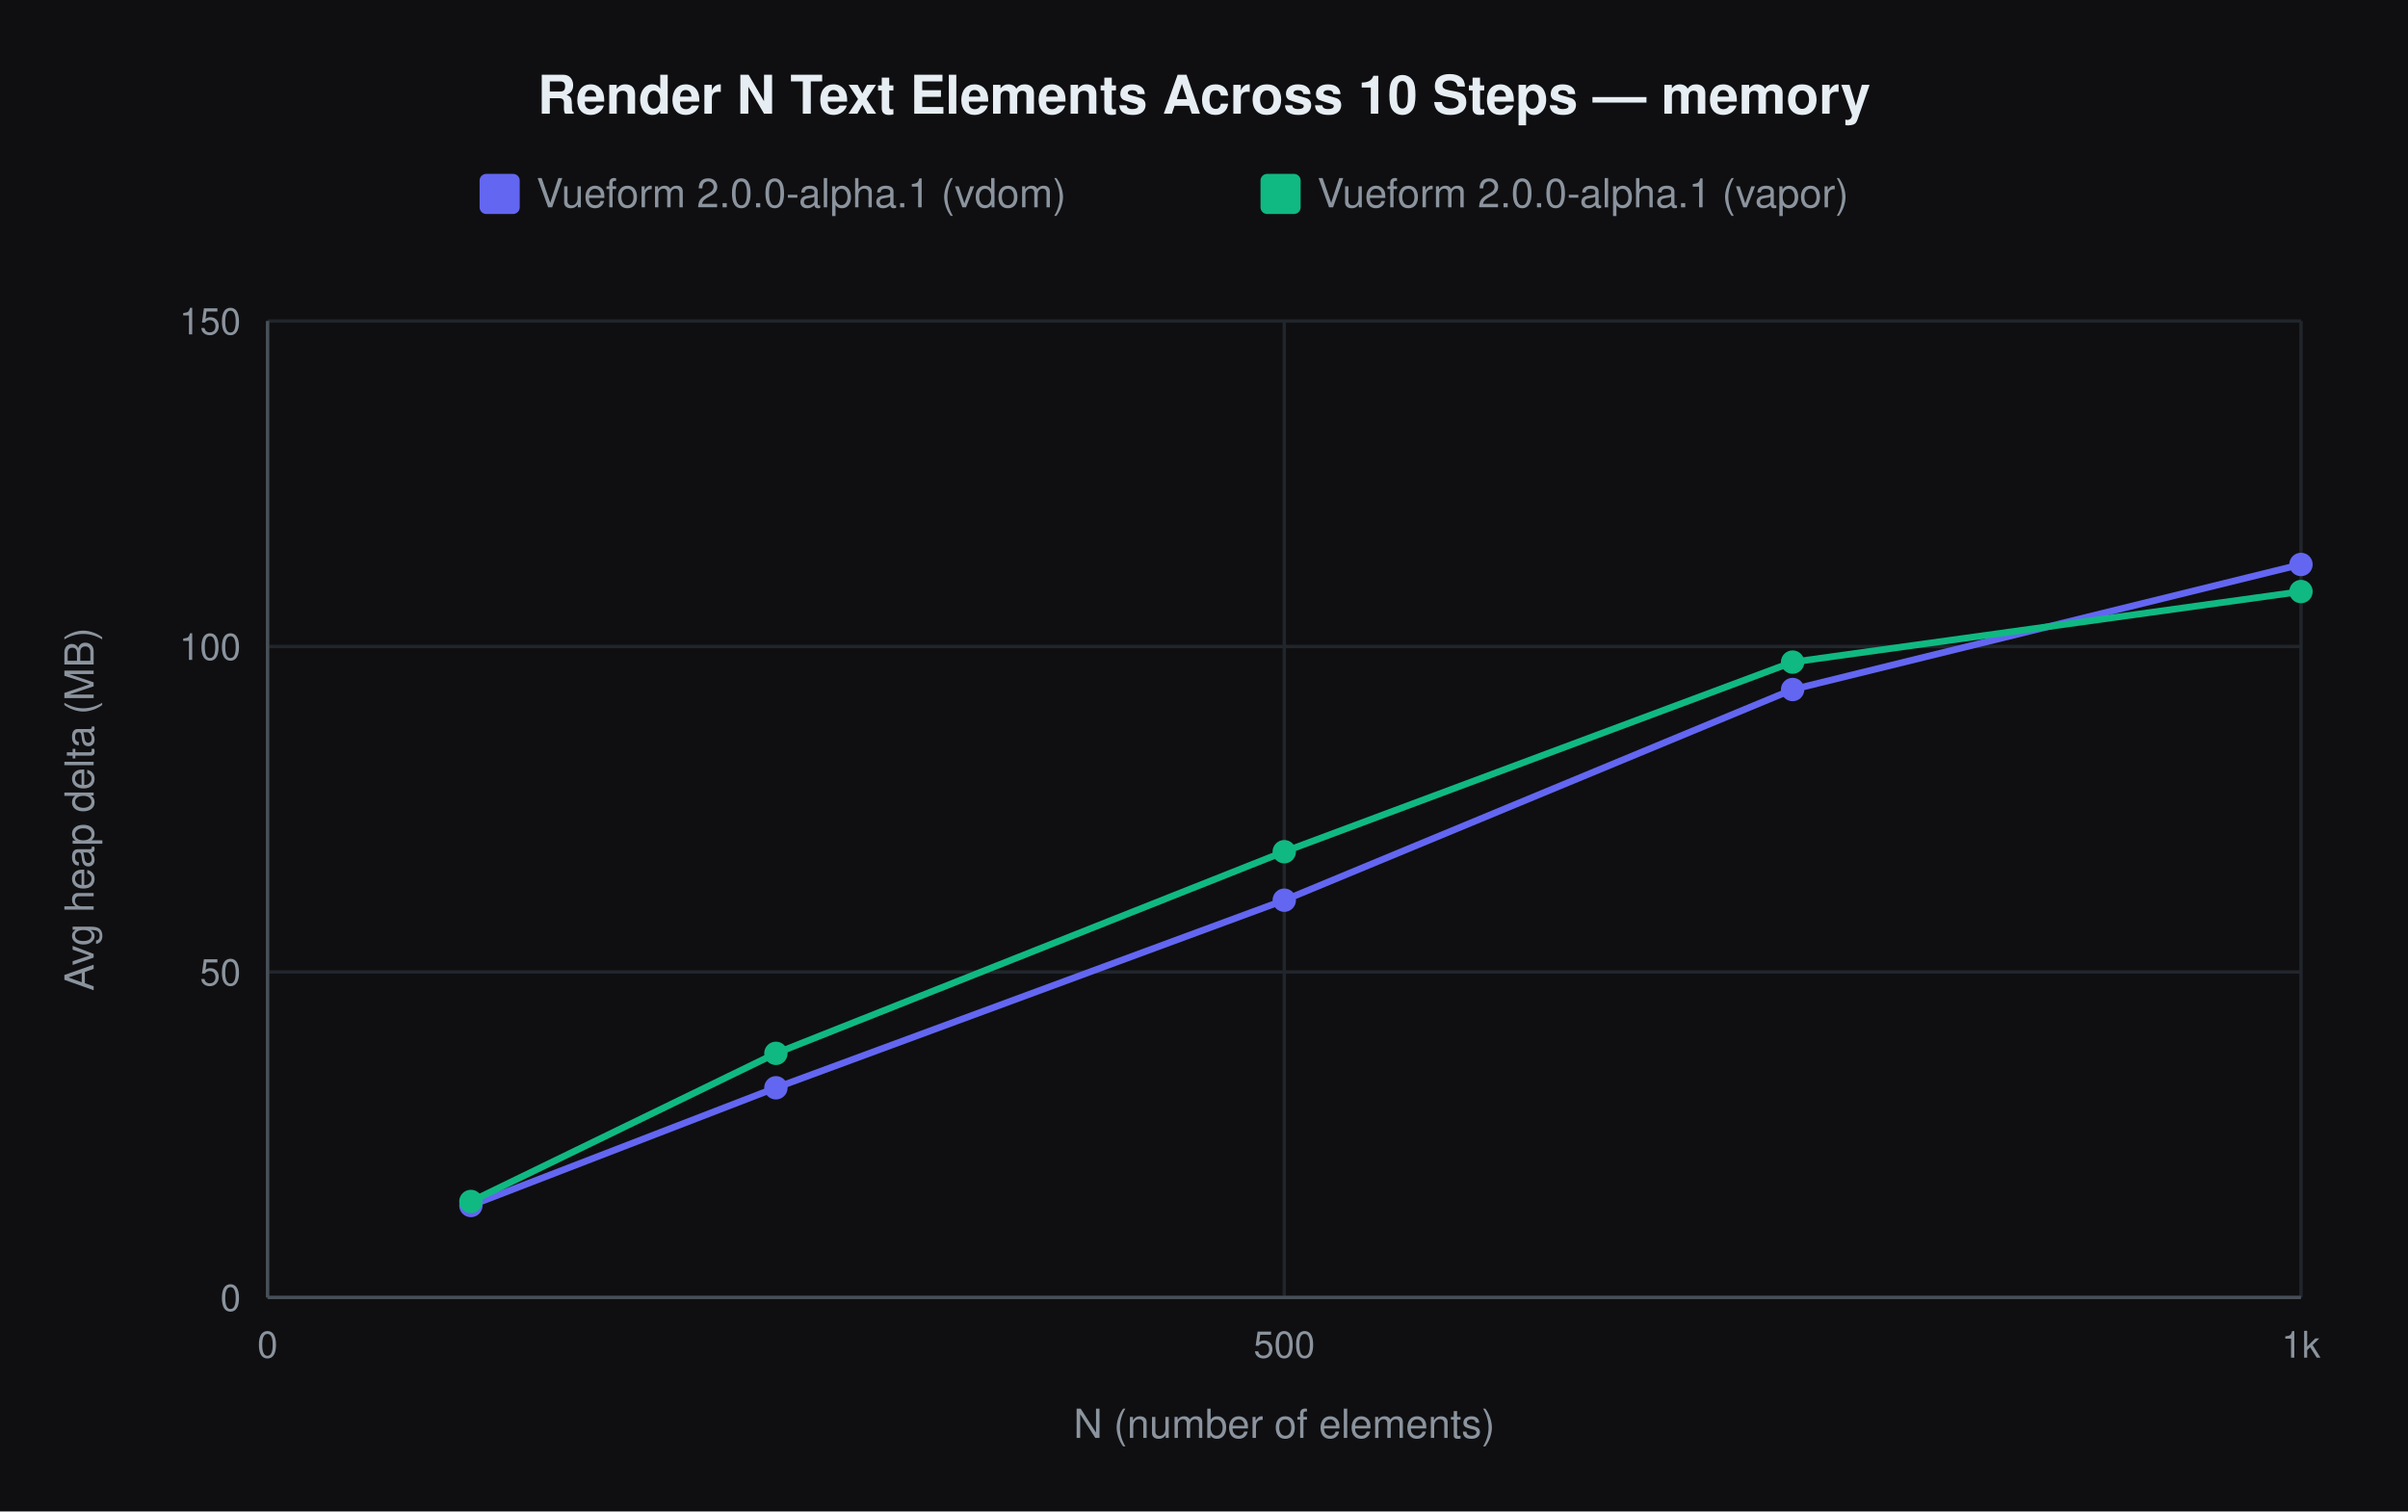
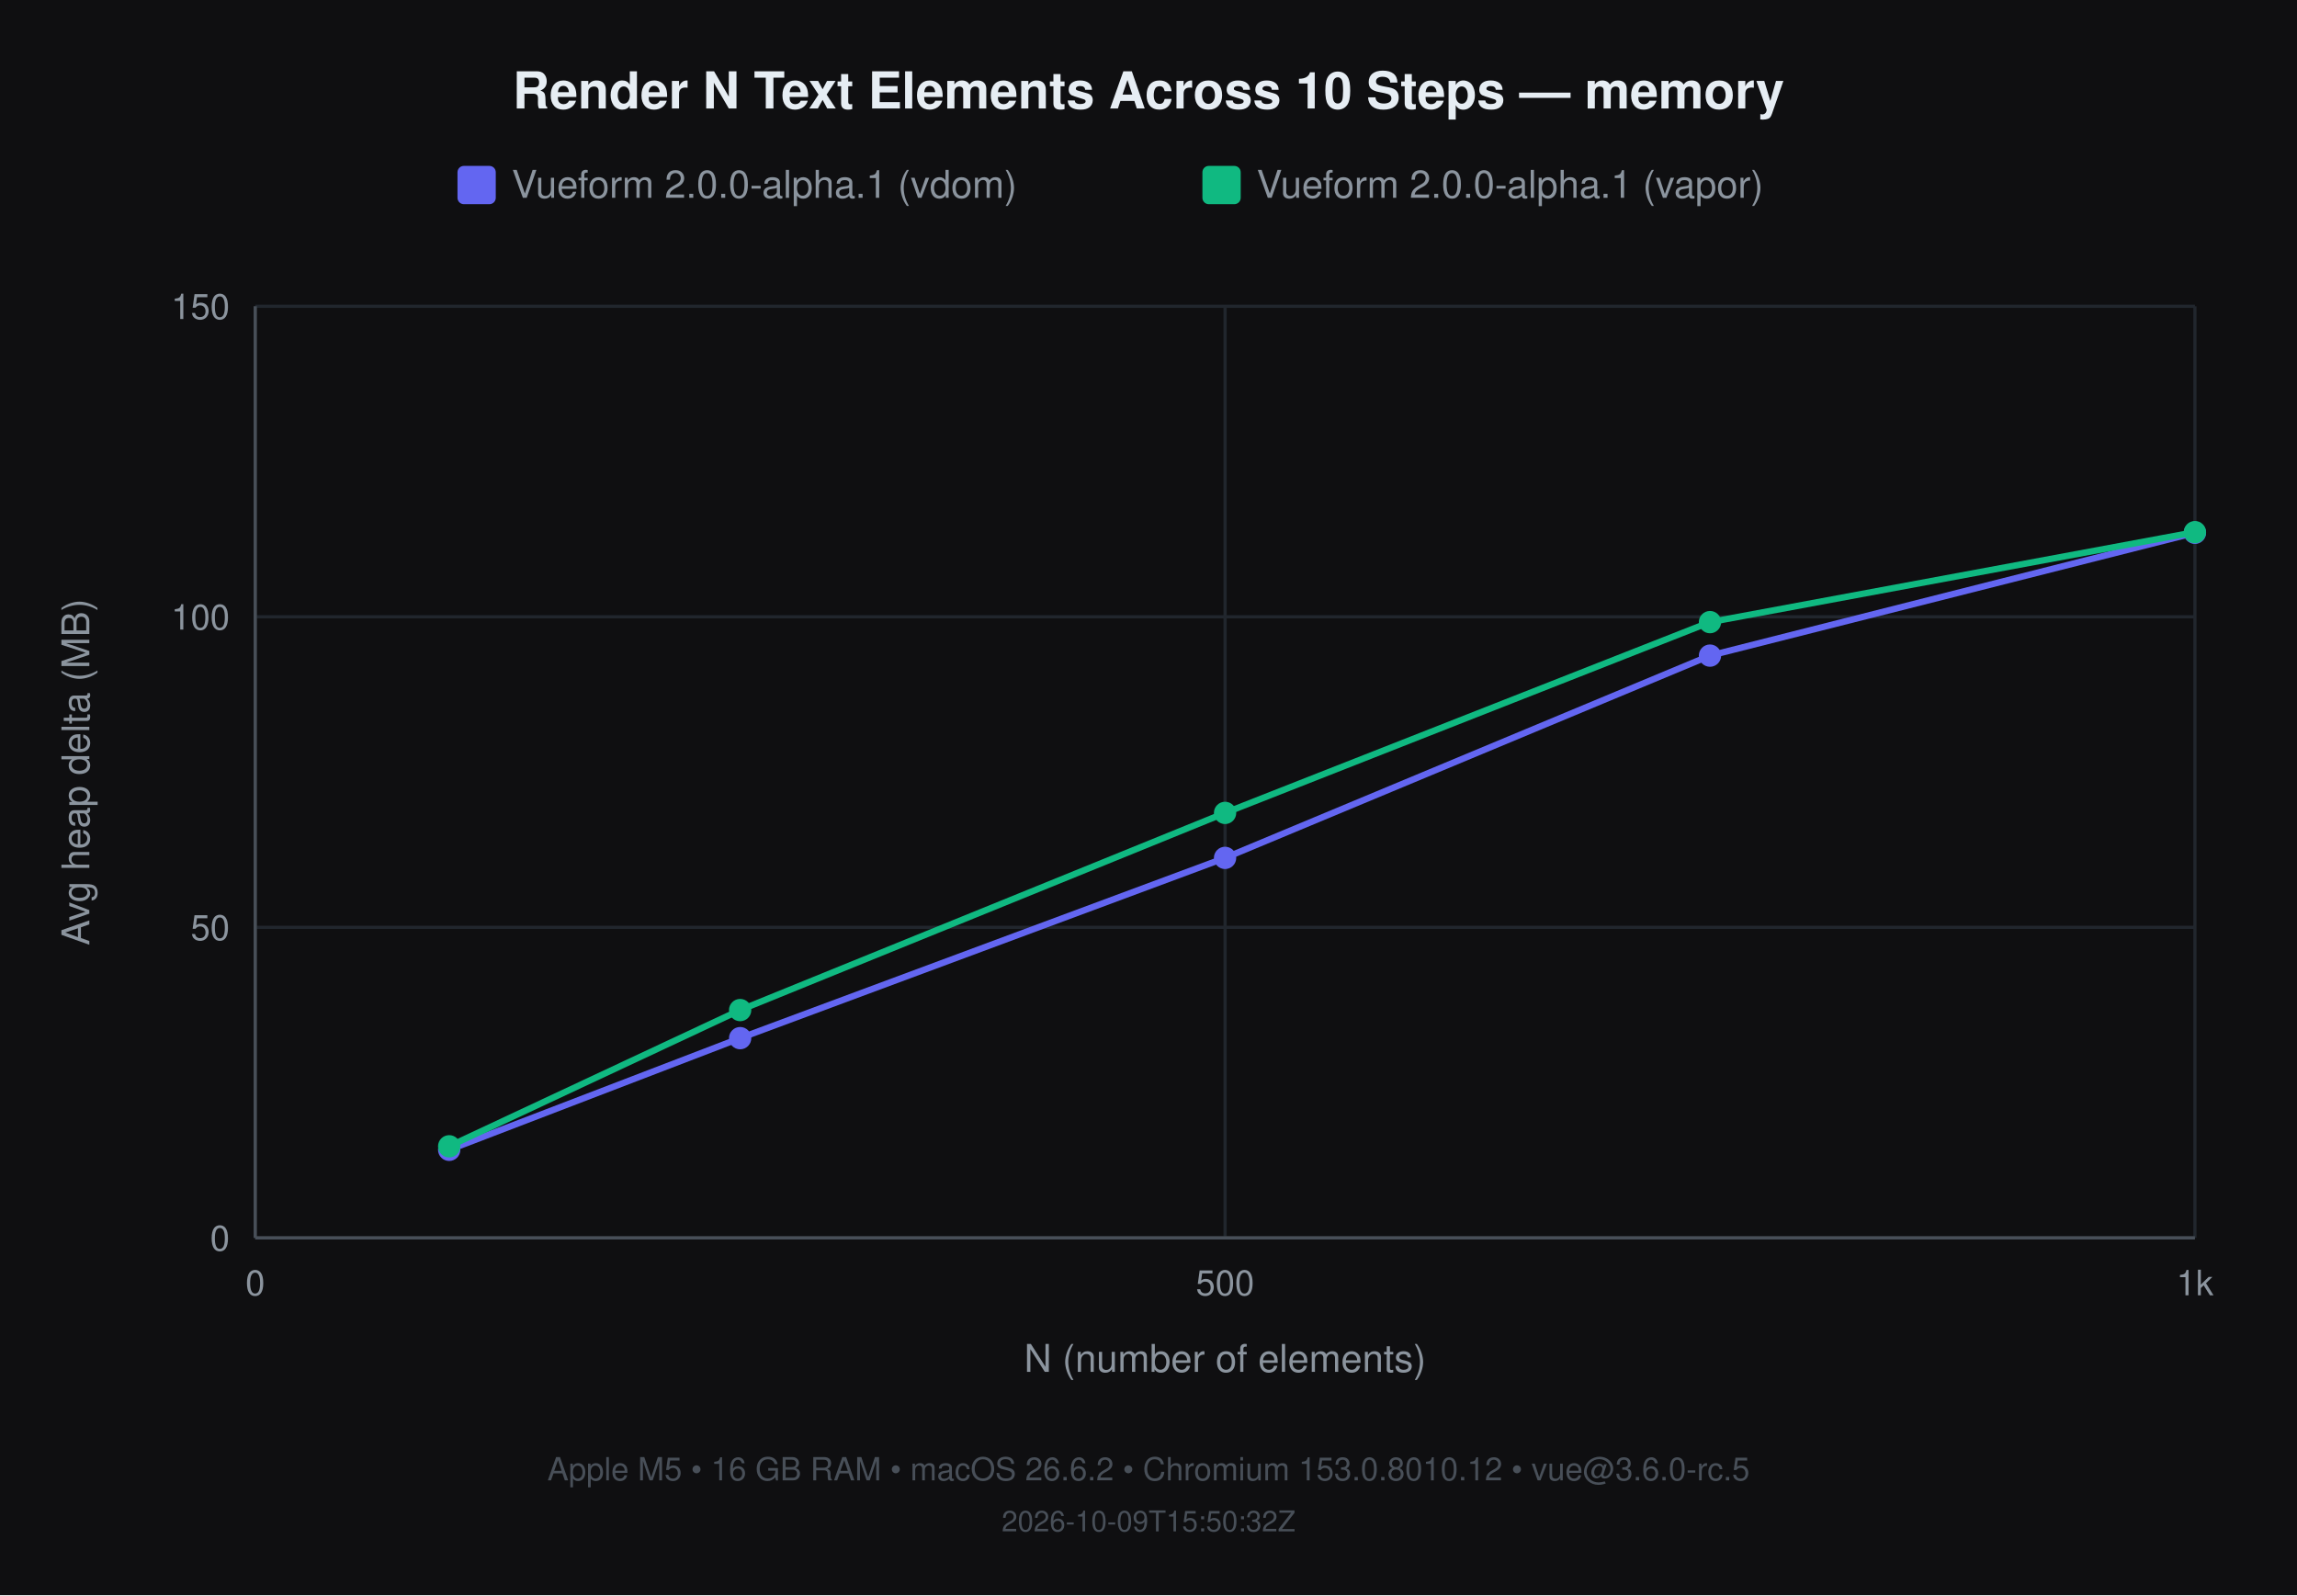
- <svg xmlns="http://www.w3.org/2000/svg" width="720" height="452" viewBox="0 0 720 452" font-family="-apple-system, 'Segoe UI', Helvetica, Arial, sans-serif">
-   <rect width="720" height="452" fill="#0f0f11" />
+ <svg xmlns="http://www.w3.org/2000/svg" width="720" height="500" viewBox="0 0 720 500" font-family="-apple-system, 'Segoe UI', Helvetica, Arial, sans-serif">
+   <rect width="720" height="500" fill="#0f0f11" />
  <text x="360" y="34" font-size="16" font-weight="600" fill="#e6edf3" text-anchor="middle">Render N Text Elements Across 10 Steps — memory</text>
  <rect x="143.4" y="52" width="12" height="12" rx="2" fill="#6366f1" />
  <text x="160.4" y="62" font-size="12" fill="#8b949e">Vueform 2.0.0-alpha.1 (vdom)</text>
  <rect x="376.9" y="52" width="12" height="12" rx="2" fill="#10b981" />
  <text x="393.9" y="62" font-size="12" fill="#8b949e">Vueform 2.0.0-alpha.1 (vapor)</text>
  <line x1="80" y1="388" x2="688" y2="388" stroke="#21262d" stroke-width="1" />
  <text x="72" y="392" font-size="11" fill="#8b949e" text-anchor="end">0</text>
  <line x1="80" y1="290.667" x2="688" y2="290.667" stroke="#21262d" stroke-width="1" />
  <text x="72" y="294.667" font-size="11" fill="#8b949e" text-anchor="end">50</text>
  <line x1="80" y1="193.333" x2="688" y2="193.333" stroke="#21262d" stroke-width="1" />
  <text x="72" y="197.333" font-size="11" fill="#8b949e" text-anchor="end">100</text>
  <line x1="80" y1="96" x2="688" y2="96" stroke="#21262d" stroke-width="1" />
  <text x="72" y="100" font-size="11" fill="#8b949e" text-anchor="end">150</text>
  <line x1="80" y1="96" x2="80" y2="388" stroke="#21262d" stroke-width="1" />
  <text x="80" y="406" font-size="11" fill="#8b949e" text-anchor="middle">0</text>
  <line x1="384" y1="96" x2="384" y2="388" stroke="#21262d" stroke-width="1" />
  <text x="384" y="406" font-size="11" fill="#8b949e" text-anchor="middle">500</text>
  <line x1="688" y1="96" x2="688" y2="388" stroke="#21262d" stroke-width="1" />
  <text x="688" y="406" font-size="11" fill="#8b949e" text-anchor="middle">1k</text>
  <line x1="80" y1="388" x2="688" y2="388" stroke="#484f58" stroke-width="1" />
  <line x1="80" y1="96" x2="80" y2="388" stroke="#484f58" stroke-width="1" />
  <text x="384" y="430" font-size="12" fill="#8b949e" text-anchor="middle">N (number of elements)</text>
  <text x="28" y="242" font-size="12" fill="#8b949e" text-anchor="middle" transform="rotate(-90 28 242)">Avg heap delta (MB)</text>
-   <polyline points="140.8,360.5 232.0,325.3 384.0,269.2 536.0,206.2 688.0,168.8" fill="none" stroke="#6366f1" stroke-width="2" />
-   <circle cx="140.8" cy="360.5" r="3.5" fill="#6366f1" />
-   <circle cx="232.0" cy="325.3" r="3.5" fill="#6366f1" />
-   <circle cx="384.0" cy="269.2" r="3.5" fill="#6366f1" />
-   <circle cx="536.0" cy="206.2" r="3.5" fill="#6366f1" />
-   <circle cx="688.0" cy="168.8" r="3.5" fill="#6366f1" />
-   <polyline points="140.8,359.3 232.0,315.0 384.0,254.7 536.0,198.0 688.0,176.9" fill="none" stroke="#10b981" stroke-width="2" />
+   <text x="360" y="464" font-size="10" fill="#484f58" text-anchor="middle">Apple M5 • 16 GB RAM • macOS 26.6.2 • Chromium 153.0.8010.12 • vue@3.6.0-rc.5</text>
+   <text x="360" y="480" font-size="9" fill="#484f58" text-anchor="middle">2026-10-09T15:50:32Z</text>
+   <polyline points="140.8,360.4 232.0,325.4 384.0,268.9 536.0,205.5 688.0,167.0" fill="none" stroke="#6366f1" stroke-width="2" />
+   <circle cx="140.8" cy="360.4" r="3.5" fill="#6366f1" />
+   <circle cx="232.0" cy="325.4" r="3.5" fill="#6366f1" />
+   <circle cx="384.0" cy="268.9" r="3.5" fill="#6366f1" />
+   <circle cx="536.0" cy="205.5" r="3.5" fill="#6366f1" />
+   <circle cx="688.0" cy="167.0" r="3.5" fill="#6366f1" />
+   <polyline points="140.8,359.3 232.0,316.6 384.0,254.8 536.0,195.0 688.0,166.8" fill="none" stroke="#10b981" stroke-width="2" />
  <circle cx="140.8" cy="359.3" r="3.5" fill="#10b981" />
-   <circle cx="232.0" cy="315.0" r="3.5" fill="#10b981" />
-   <circle cx="384.0" cy="254.7" r="3.5" fill="#10b981" />
-   <circle cx="536.0" cy="198.0" r="3.5" fill="#10b981" />
-   <circle cx="688.0" cy="176.9" r="3.5" fill="#10b981" />
+   <circle cx="232.0" cy="316.6" r="3.5" fill="#10b981" />
+   <circle cx="384.0" cy="254.8" r="3.5" fill="#10b981" />
+   <circle cx="536.0" cy="195.0" r="3.5" fill="#10b981" />
+   <circle cx="688.0" cy="166.8" r="3.5" fill="#10b981" />
</svg>
